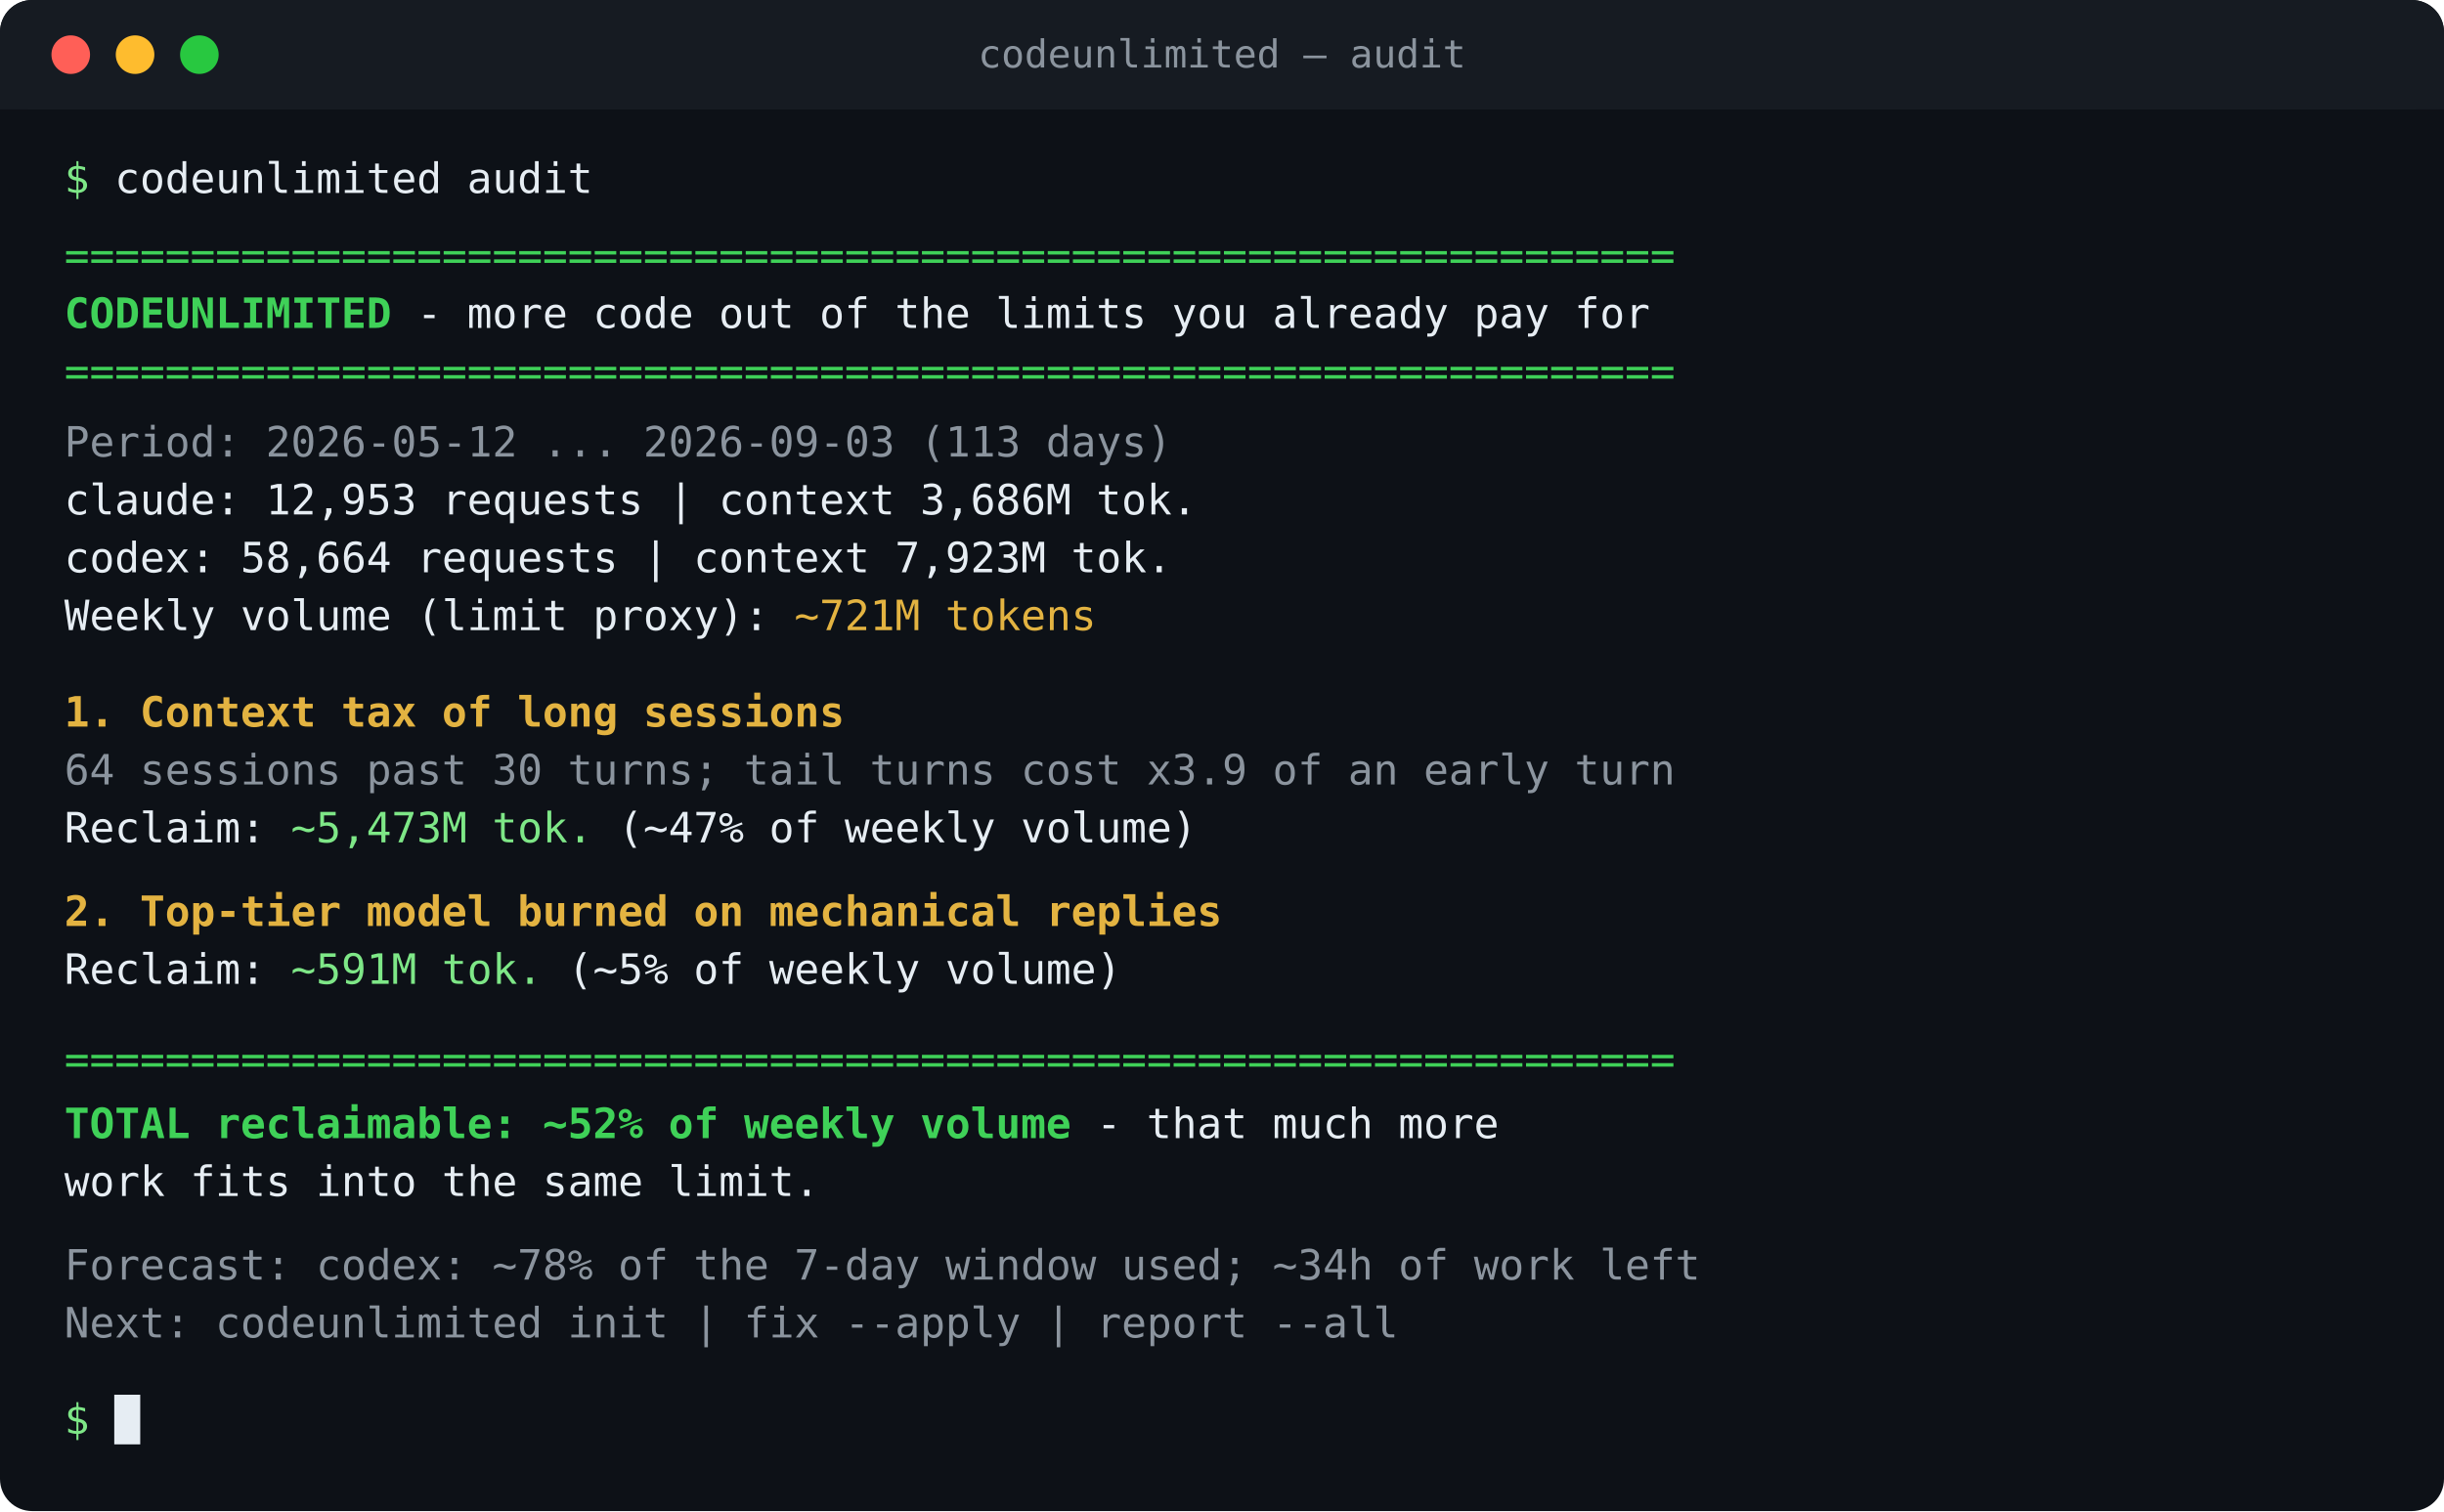
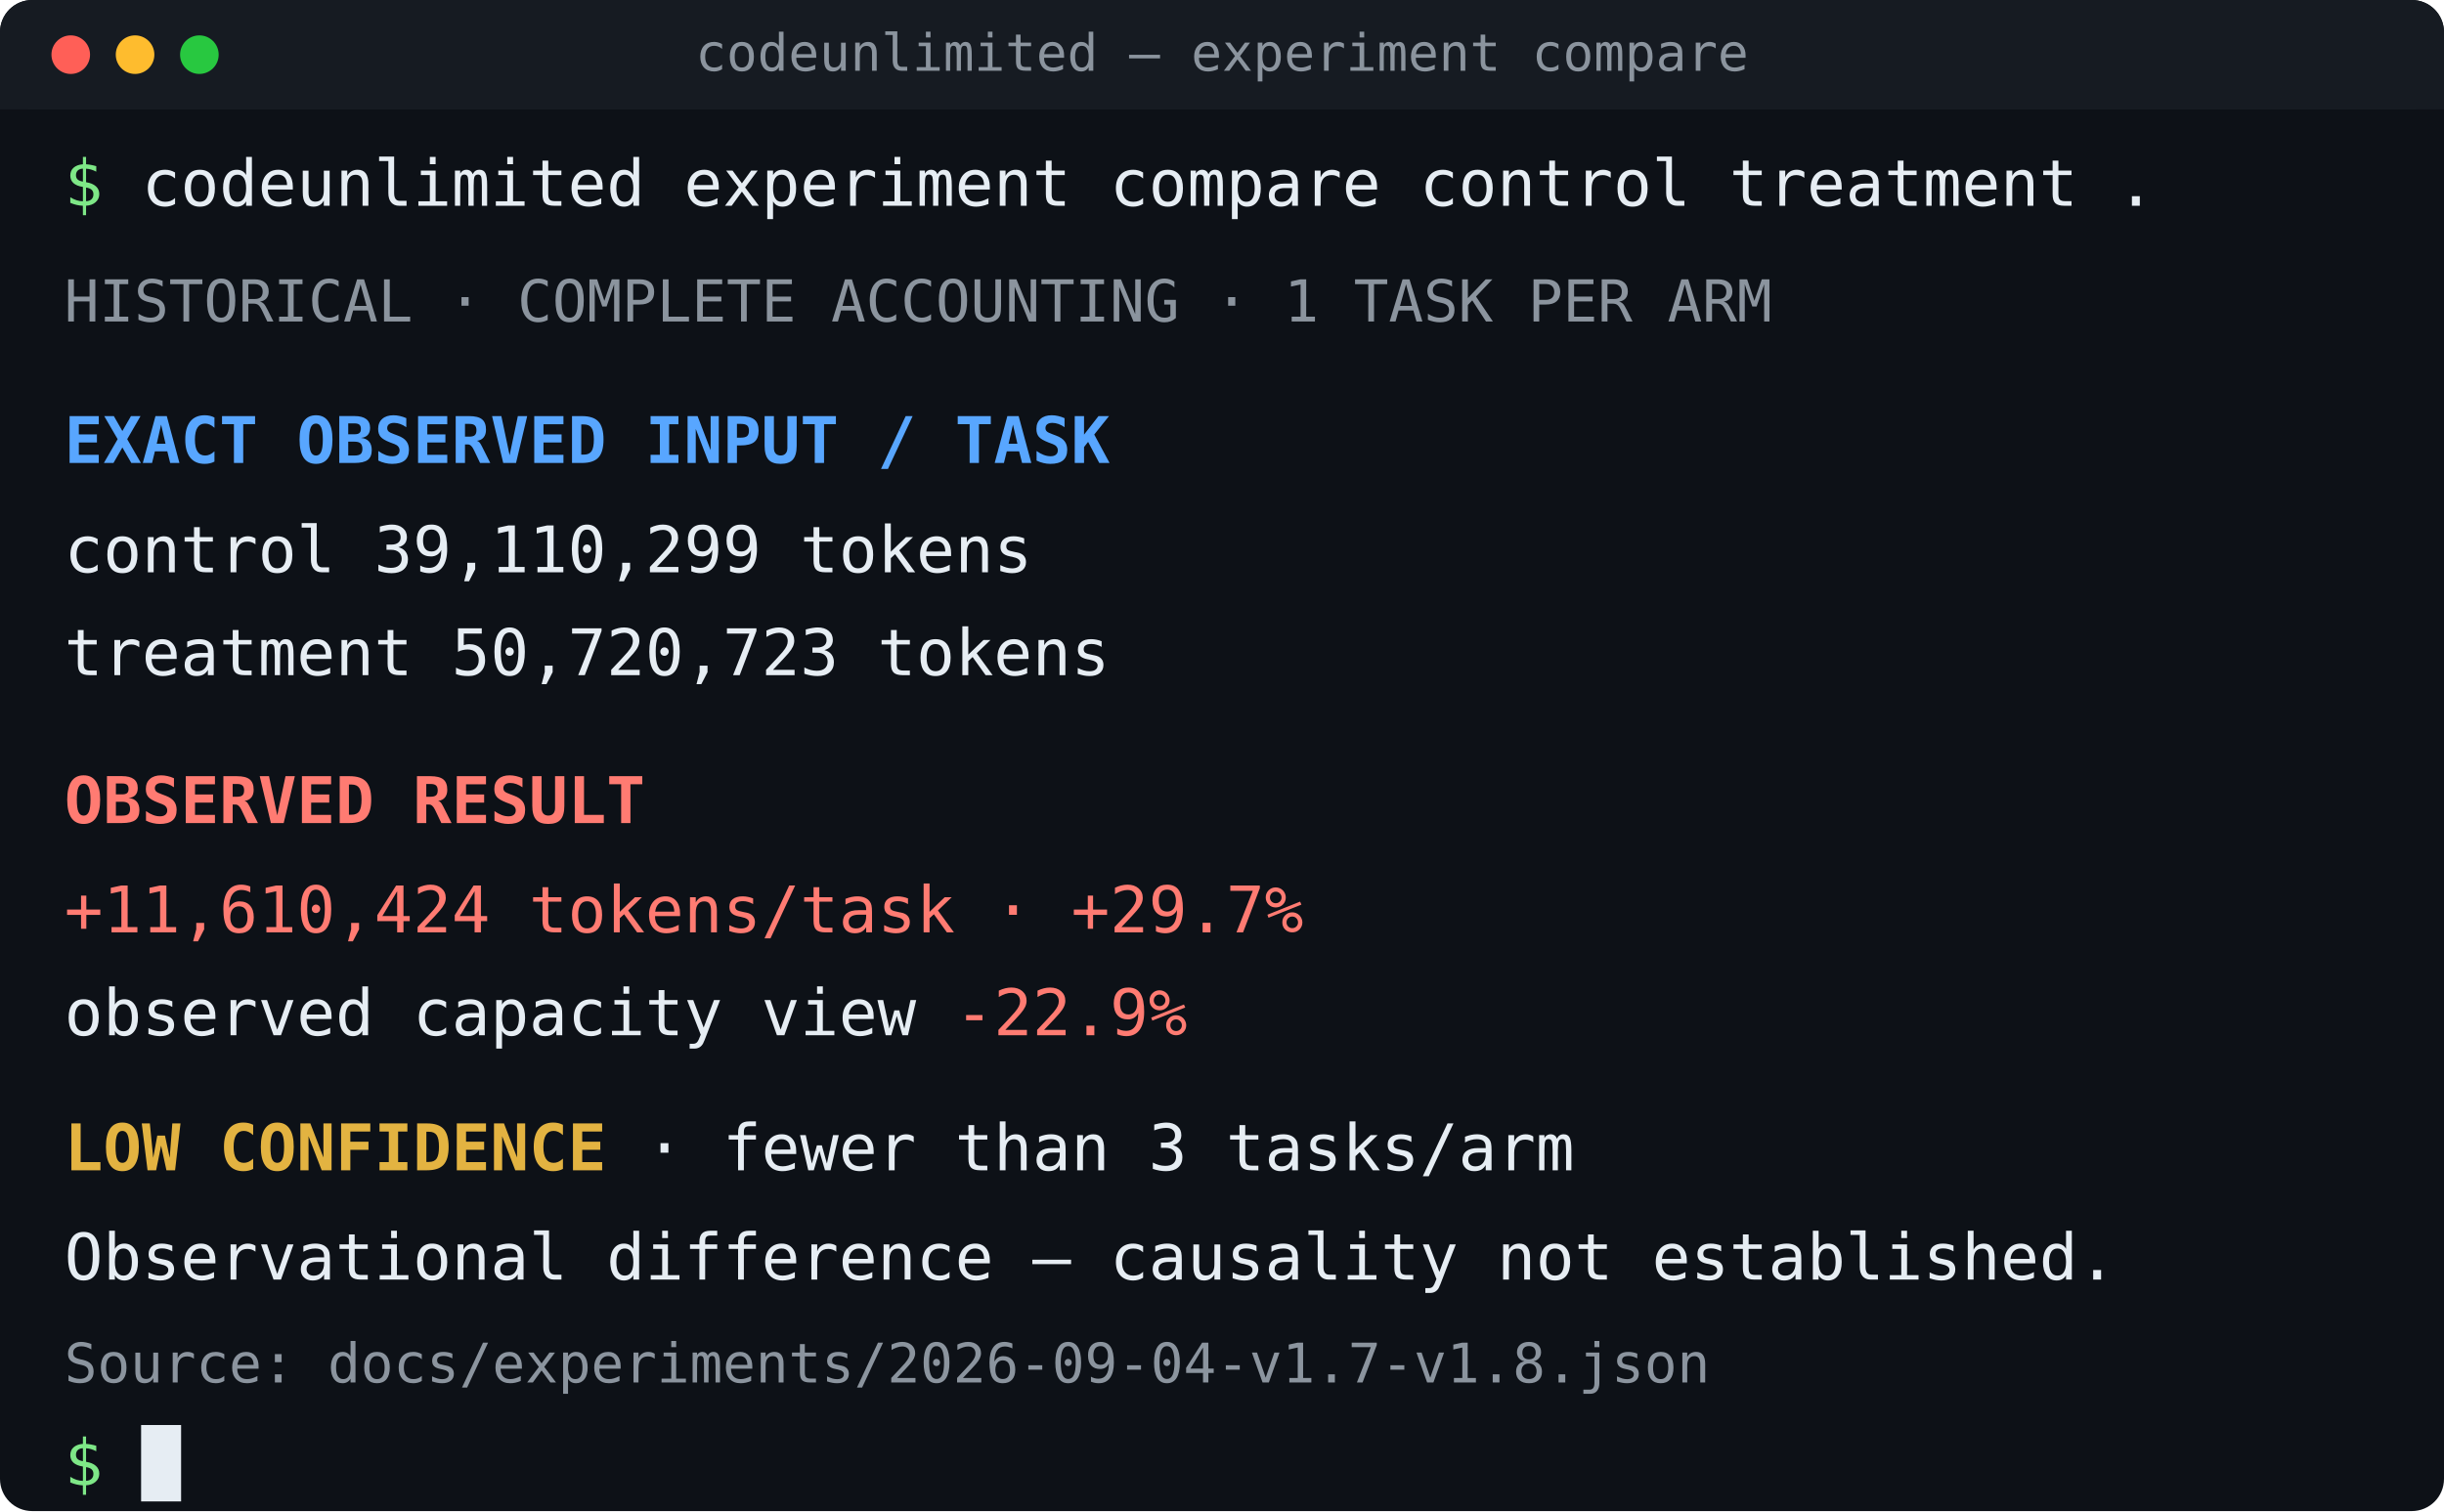
- <svg xmlns="http://www.w3.org/2000/svg" width="760" height="470" font-family="ui-monospace,Consolas,Menlo,monospace" font-size="13">
+ <svg xmlns="http://www.w3.org/2000/svg" width="760" height="470" viewBox="0 0 760 470" font-family="ui-monospace,Consolas,Menlo,monospace" font-size="20">
  <rect width="760" height="470" rx="10" fill="#0d1117" />
  <rect width="760" height="34" rx="10" fill="#161b22" />
  <rect y="24" width="760" height="10" fill="#161b22" />
  <circle cx="22" cy="17" r="6" fill="#ff5f57" />
  <circle cx="42" cy="17" r="6" fill="#febc2e" />
  <circle cx="62" cy="17" r="6" fill="#28c840" />
-   <text x="380" y="21" fill="#8b949e" text-anchor="middle" font-size="12">codeunlimited — audit</text>
+   <text x="380" y="22" fill="#8b949e" text-anchor="middle" font-size="16">codeunlimited — experiment compare</text>
  <g fill="#e6edf3">
-     <text x="20" y="60">
-       <tspan fill="#7ee787">$</tspan> codeunlimited audit</text>
-     <text x="20" y="84" fill="#3fd158">================================================================</text>
-     <text x="20" y="102">
-       <tspan fill="#3fd158" font-weight="bold"> CODEUNLIMITED</tspan> - more code out of the limits you already pay for</text>
-     <text x="20" y="120" fill="#3fd158">================================================================</text>
-     <text x="20" y="142" fill="#8b949e"> Period: 2026-05-12 ... 2026-09-03  (113 days)</text>
-     <text x="20" y="160"> claude:  12,953 requests | context 3,686M tok.</text>
-     <text x="20" y="178"> codex:   58,664 requests | context 7,923M tok.</text>
-     <text x="20" y="196"> Weekly volume (limit proxy): <tspan fill="#e3b341">~721M tokens</tspan>
+     <text x="20" y="64">
+       <tspan fill="#7ee787">$</tspan> codeunlimited experiment compare control treatment .</text>
+     <text x="20" y="100" fill="#8b949e" font-size="18">HISTORICAL · COMPLETE ACCOUNTING · 1 TASK PER ARM</text>
+     <text x="20" y="144">
+       <tspan fill="#58a6ff" font-weight="bold">EXACT OBSERVED INPUT / TASK</tspan>
    </text>
-     <text x="20" y="226">
-       <tspan fill="#e3b341" font-weight="bold"> 1. Context tax of long sessions</tspan>
+     <text x="20" y="178">control     39,110,299 tokens</text>
+     <text x="20" y="210">treatment   50,720,723 tokens</text>
+     <text x="20" y="256">
+       <tspan fill="#ff7b72" font-weight="bold">OBSERVED RESULT</tspan>
    </text>
-     <text x="20" y="244" fill="#8b949e">    64 sessions past 30 turns; tail turns cost x3.9 of an early turn</text>
-     <text x="20" y="262">    Reclaim: <tspan fill="#7ee787">~5,473M tok.</tspan> (~47% of weekly volume)</text>
-     <text x="20" y="288">
-       <tspan fill="#e3b341" font-weight="bold"> 2. Top-tier model burned on mechanical replies</tspan>
+     <text x="20" y="290">
+       <tspan fill="#ff7b72">+11,610,424 tokens/task · +29.7%</tspan>
    </text>
-     <text x="20" y="306">    Reclaim: <tspan fill="#7ee787">~591M tok.</tspan> (~5% of weekly volume)</text>
-     <text x="20" y="334" fill="#3fd158">================================================================</text>
-     <text x="20" y="354">
-       <tspan fill="#3fd158" font-weight="bold"> TOTAL reclaimable: ~52% of weekly volume</tspan> - that much more</text>
-     <text x="20" y="372"> work fits into the same limit.</text>
-     <text x="20" y="398" fill="#8b949e"> Forecast: codex: ~78% of the 7-day window used; ~34h of work left</text>
-     <text x="20" y="416" fill="#8b949e"> Next: codeunlimited init | fix --apply | report --all</text>
-     <text x="20" y="446">
+     <text x="20" y="322">observed capacity view <tspan fill="#ff7b72">-22.9%</tspan>
+     </text>
+     <text x="20" y="364">
+       <tspan fill="#e3b341" font-weight="bold">LOW CONFIDENCE</tspan> · fewer than 3 tasks/arm</text>
+     <text x="20" y="398">Observational difference — causality not established.</text>
+     <text x="20" y="430" fill="#8b949e" font-size="17">Source: docs/experiments/2026-09-04-v1.7-v1.8.json</text>
+     <text x="20" y="462">
      <tspan fill="#7ee787">$</tspan>
      <tspan fill="#e6edf3">█</tspan>
    </text>
  </g>
</svg>
